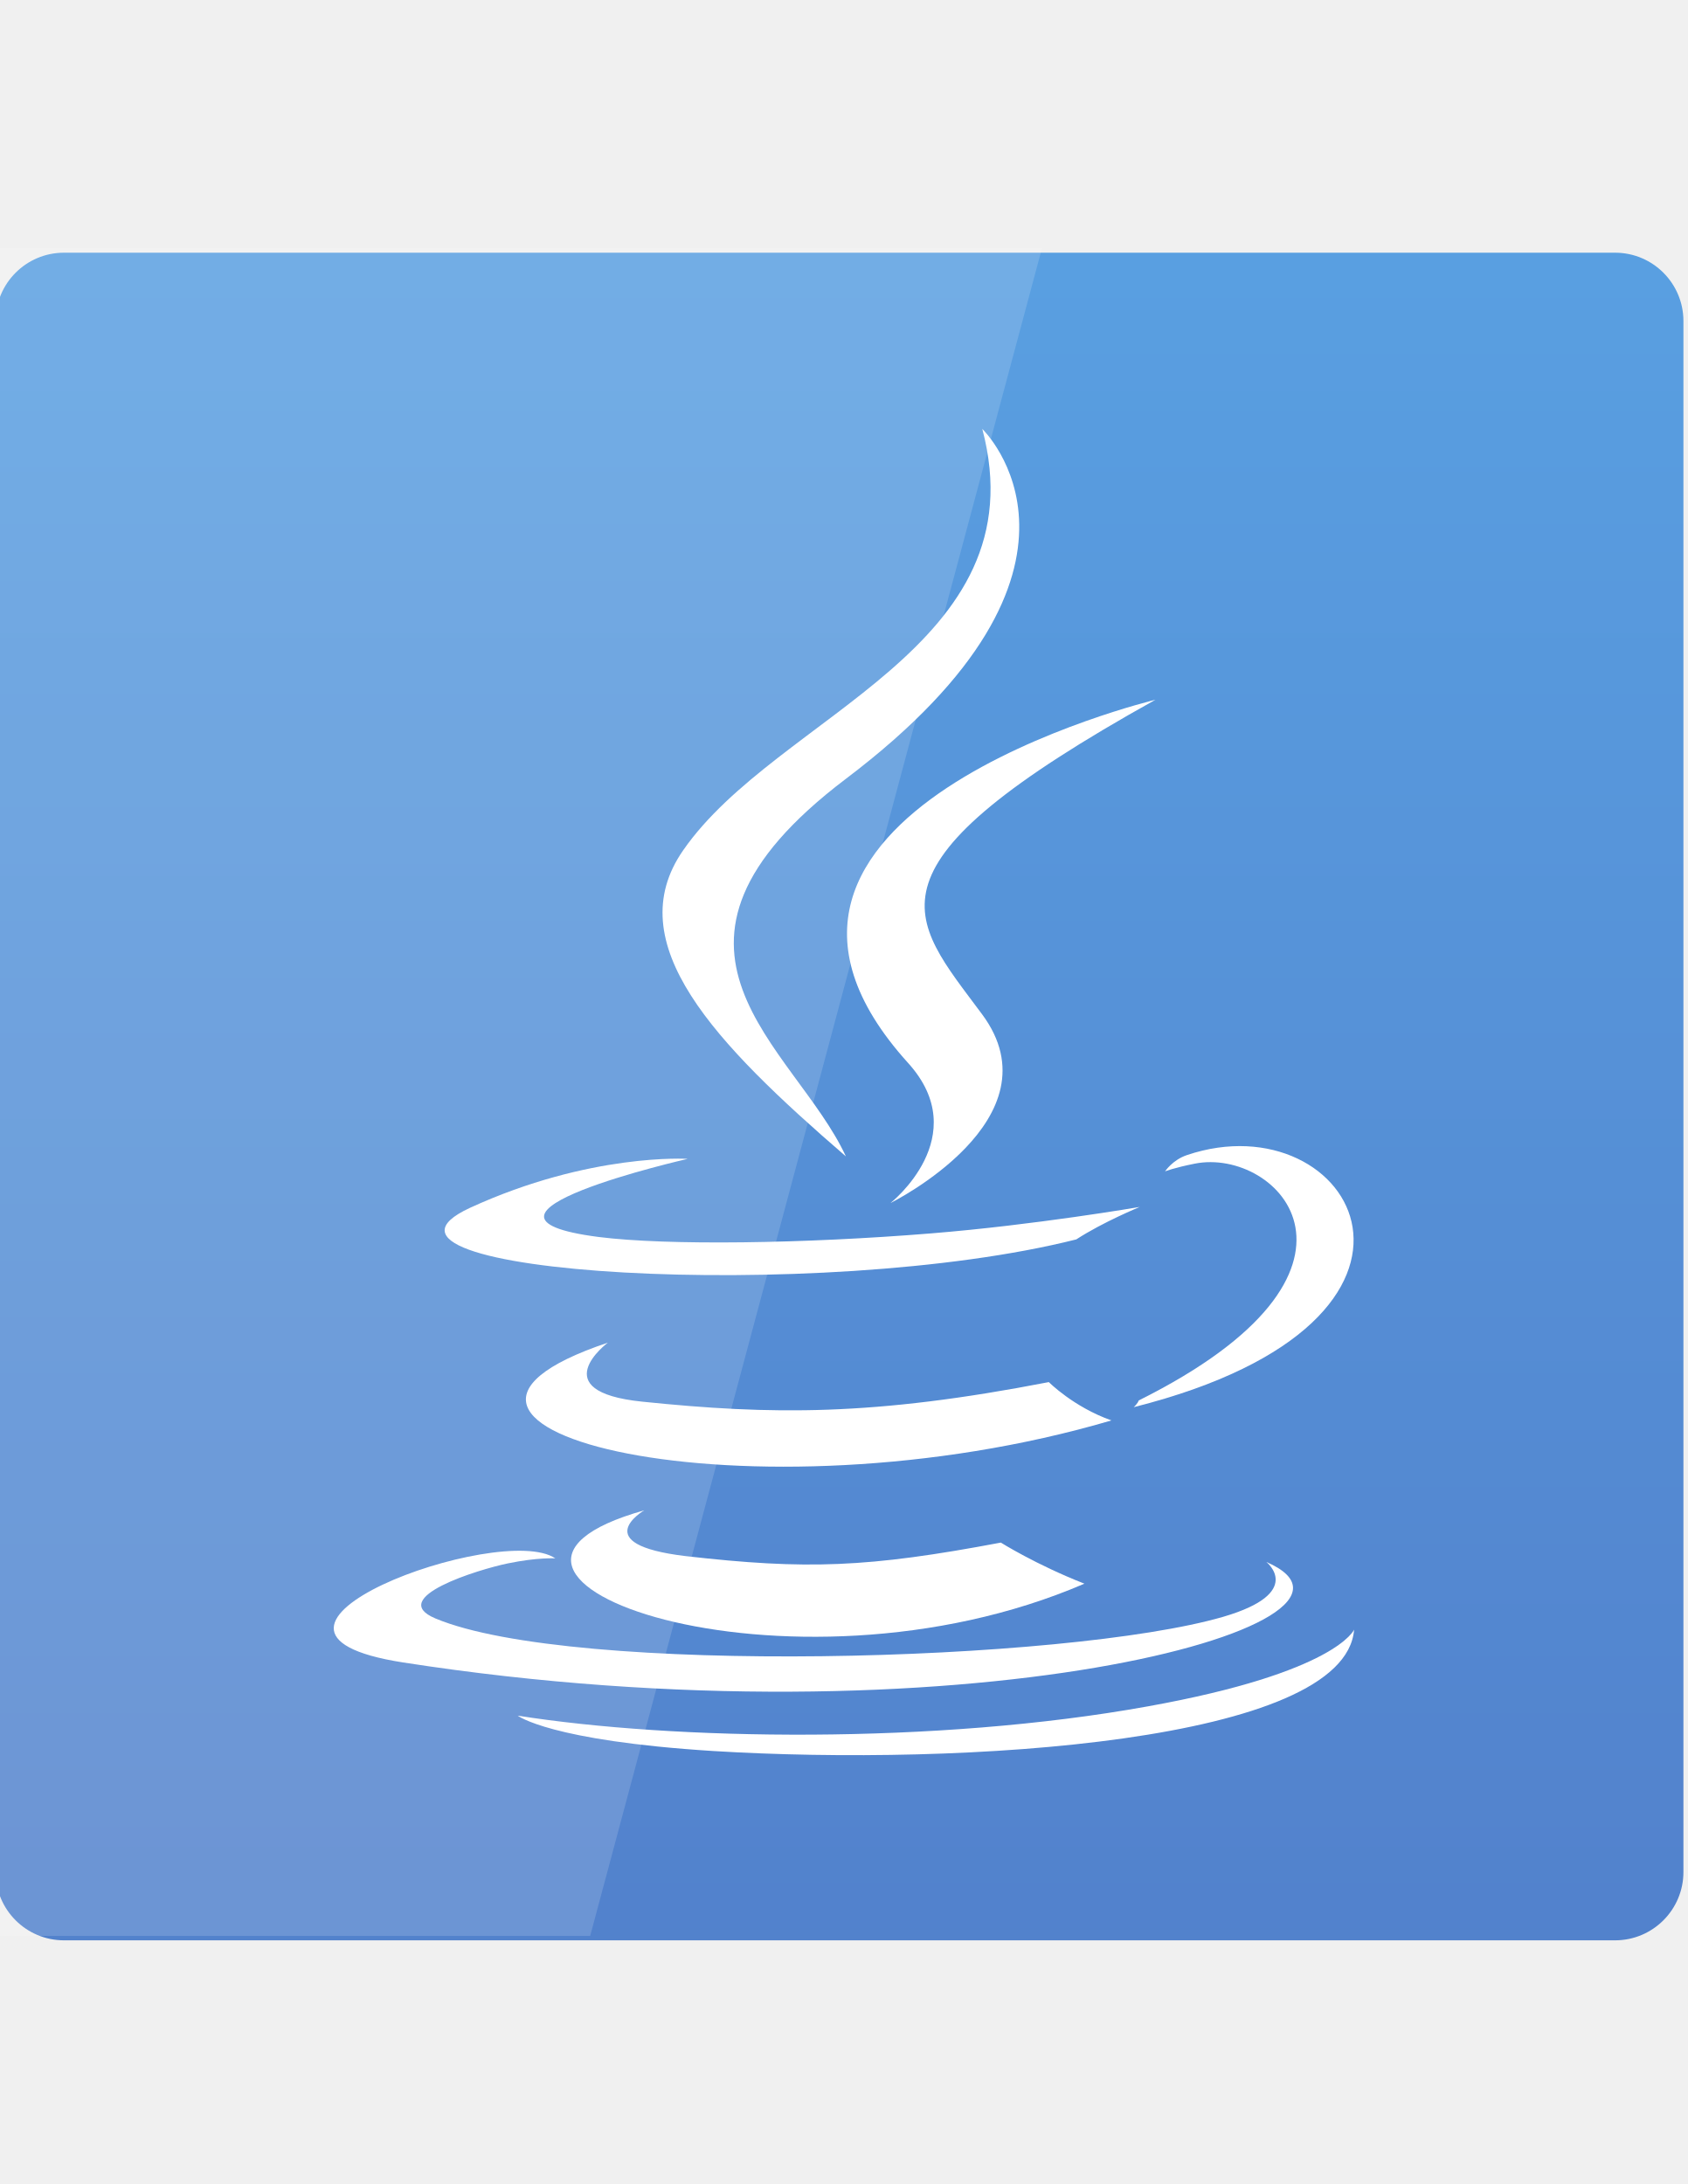
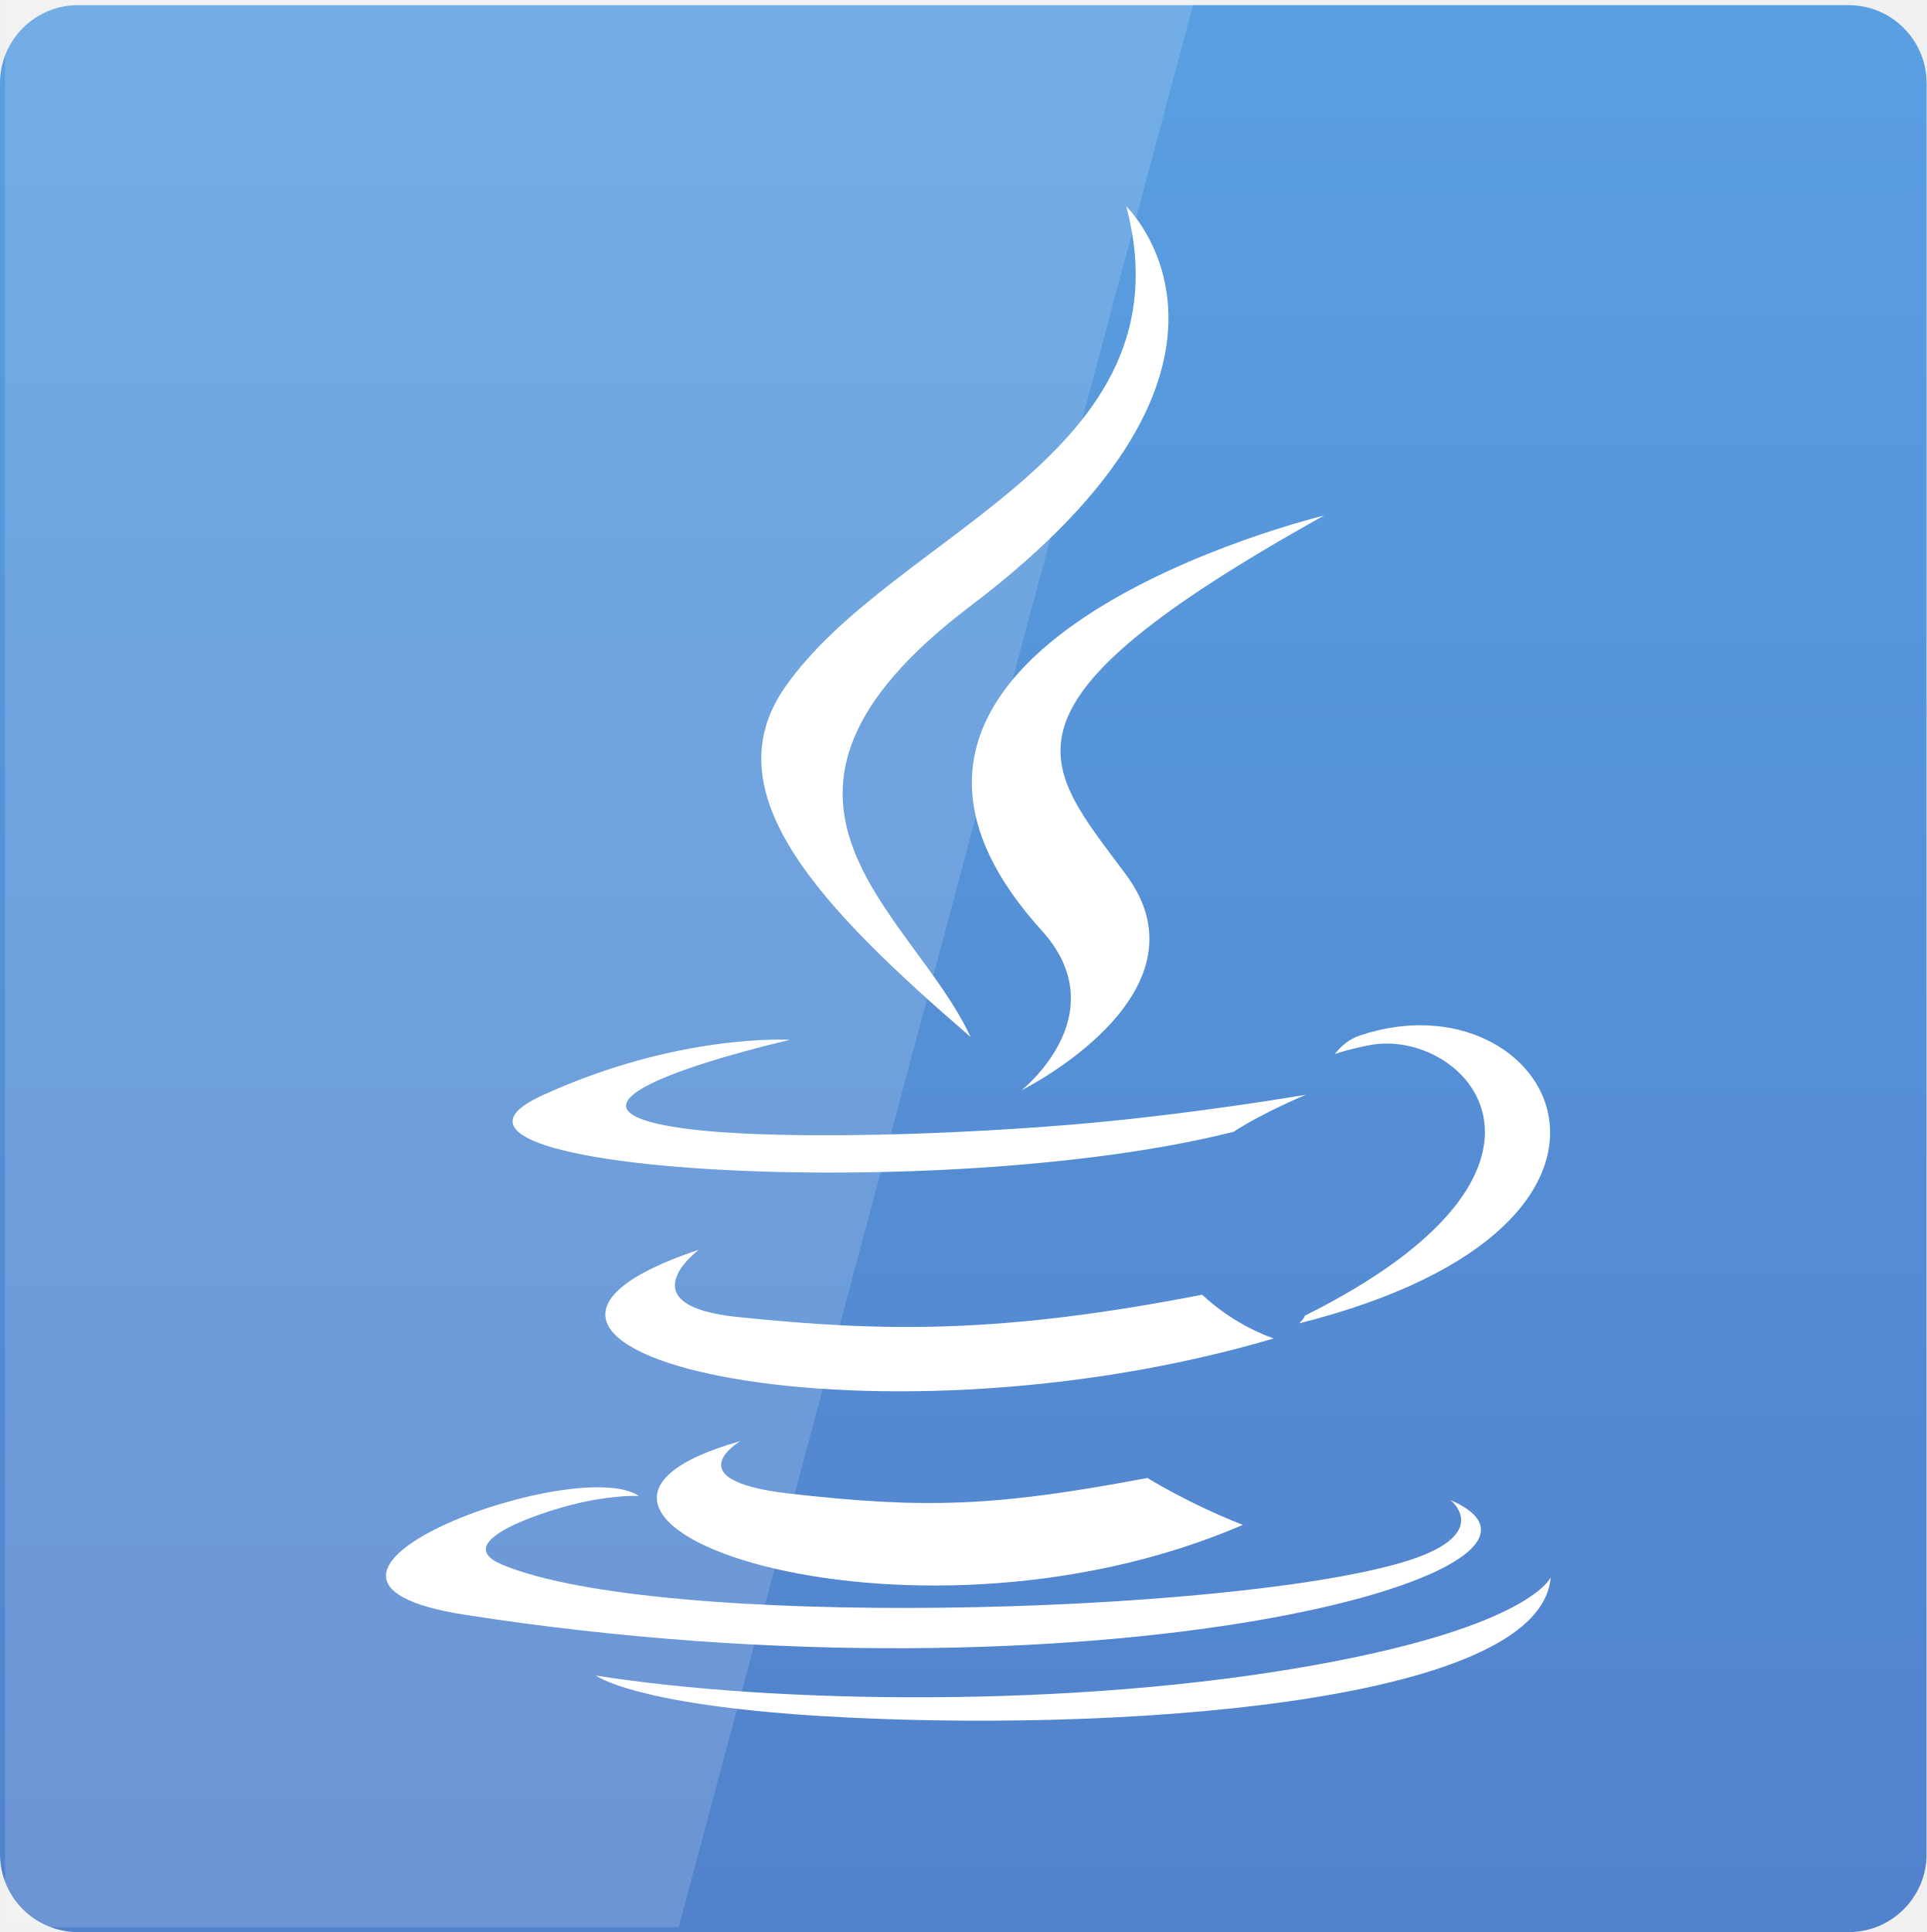
- <svg xmlns="http://www.w3.org/2000/svg" version="1.1" id="Layer_1" x="0px" y="0px" viewBox="0 0 612 792" enable-background="new 0 0 612 792" xml:space="preserve">
+ <svg xmlns="http://www.w3.org/2000/svg" version="1.1" id="Layer_1" x="0px" y="0px" viewBox="-1.6 90 612 613.6" enable-background="new -1.6 90 612 613.6" xml:space="preserve">
  <g transform="translate(0 -1004.362)">
-     <linearGradient id="SVGID_1_" gradientUnits="userSpaceOnUse" x1="24" y1="743.204" x2="24" y2="791.515" gradientTransform="matrix(12.75 0 0 -12.75 -1.5938 11193.956)">
+     <linearGradient id="SVGID_1_" gradientUnits="userSpaceOnUse" x1="24" y1="1053.158" x2="24" y2="1004.847" gradientTransform="matrix(12.75 0 0 12.75 -1.5938 -11709.662)">
      <stop offset="0" style="stop-color:#5281CC" />
      <stop offset="1" style="stop-color:#599FE1" />
    </linearGradient>
    <path fill="url(#SVGID_1_)" d="M23.2,1096h562.4c13.7,0,24.8,11.1,24.8,24.8v562.4c0,13.7-11.1,24.8-24.8,24.8H23.2   c-13.7,0-24.8-11.1-24.8-24.8v-562.4C-1.6,1107.1,9.5,1096,23.2,1096z" />
    <path opacity="0.15" fill="#FFFFFF" enable-background="new    " d="M0,1094.4v612h214l163.8-612H0z" />
  </g>
  <g>
    <path fill="#FFFFFF" d="M233.6,547.7c0,0-21.1,12.3,15,16.6c43.8,5,66.1,4.2,114.3-4.9c0,0,12.7,8,30.3,14.9   C285.2,620.8,148.7,571.5,233.6,547.7" />
    <path fill="#FFFFFF" d="M220.4,486.9c0,0-23.7,17.7,12.5,21.4c46.7,4.8,83.6,5.3,147.4-7.1c0,0,8.9,9,22.7,13.9   C272.4,553.5,126.9,518.2,220.4,486.9" />
    <g transform="matrix(.90909 0 0 .86667 .71901 1.36215)">
      <path fill="#FFFFFF" d="M361.4,443.2c26.6,30.8-7,58.6-7,58.6s67.6-35.1,36.5-79c-29-41-51.2-61.3,69.2-131.6    C460.2,291.2,271.3,338.7,361.4,443.2" />
    </g>
    <g>
      <g transform="matrix(.90909 0 0 .8717 .71901 1.30938)">
        <path fill="#FFFFFF" d="M504.3,648.3c0,0,15.6,12.8-17.2,22.8c-62.3,18.9-259.5,24.6-314.2,0.7c-19.7-8.6,17.2-20.4,28.8-22.9     c12.1-2.6,19-2.1,19-2.1C198.9,631.3,79.2,677,160,690.1C380.2,725.8,561.4,674.1,504.3,648.3" />
-         <path fill="#FFFFFF" d="M273.5,480.6c0,0-100.3,23.8-35.5,32.5c27.4,3.6,81.9,2.8,132.6-1.5c41.5-3.5,83.2-11,83.2-11     s-14.7,6.3-25.3,13.5c-101.8,26.8-298.5,14.3-241.9-13.1C234.6,478,273.5,480.6,273.5,480.6" />
+         <path fill="#FFFFFF" d="M273.5,480.6c0,0-100.3,23.8-35.5,32.5c27.4,3.6,81.9,2.8,132.6-1.5c41.5-3.5,83.2-11,83.2-11     s-14.7,6.3-25.3,13.5C326.7,540.9,130,528.4,186.6,501C234.6,478,273.5,480.6,273.5,480.6" />
        <path fill="#FFFFFF" d="M453.4,581.1c103.5-53.8,55.7-105.5,22.3-98.5c-8.2,1.7-11.8,3.2-11.8,3.2s3-4.8,8.8-6.8     c66.1-23.2,117,68.5-21.3,104.9C451.4,583.9,453,582.4,453.4,581.1" />
      </g>
      <g transform="matrix(.90909 0 0 .86667 .71901 1.36215)">
        <path fill="#FFFFFF" d="M391,177.9c0,0,57.4,57.7-54.4,146.4c-89.5,71.1-20.4,111.7,0,158c-52.3-47.4-90.7-89.2-64.9-128.1     C309.4,297.2,414.1,269.5,391,177.9" />
        <path fill="#FFFFFF" d="M283.7,731.1c99.4,6.4,252-3.6,255.6-50.8c0,0-7,17.9-82.2,32.1c-84.8,16.1-189.4,14.2-251.4,3.9     C205.7,716.3,218.4,726.8,283.7,731.1" />
      </g>
    </g>
  </g>
</svg>
